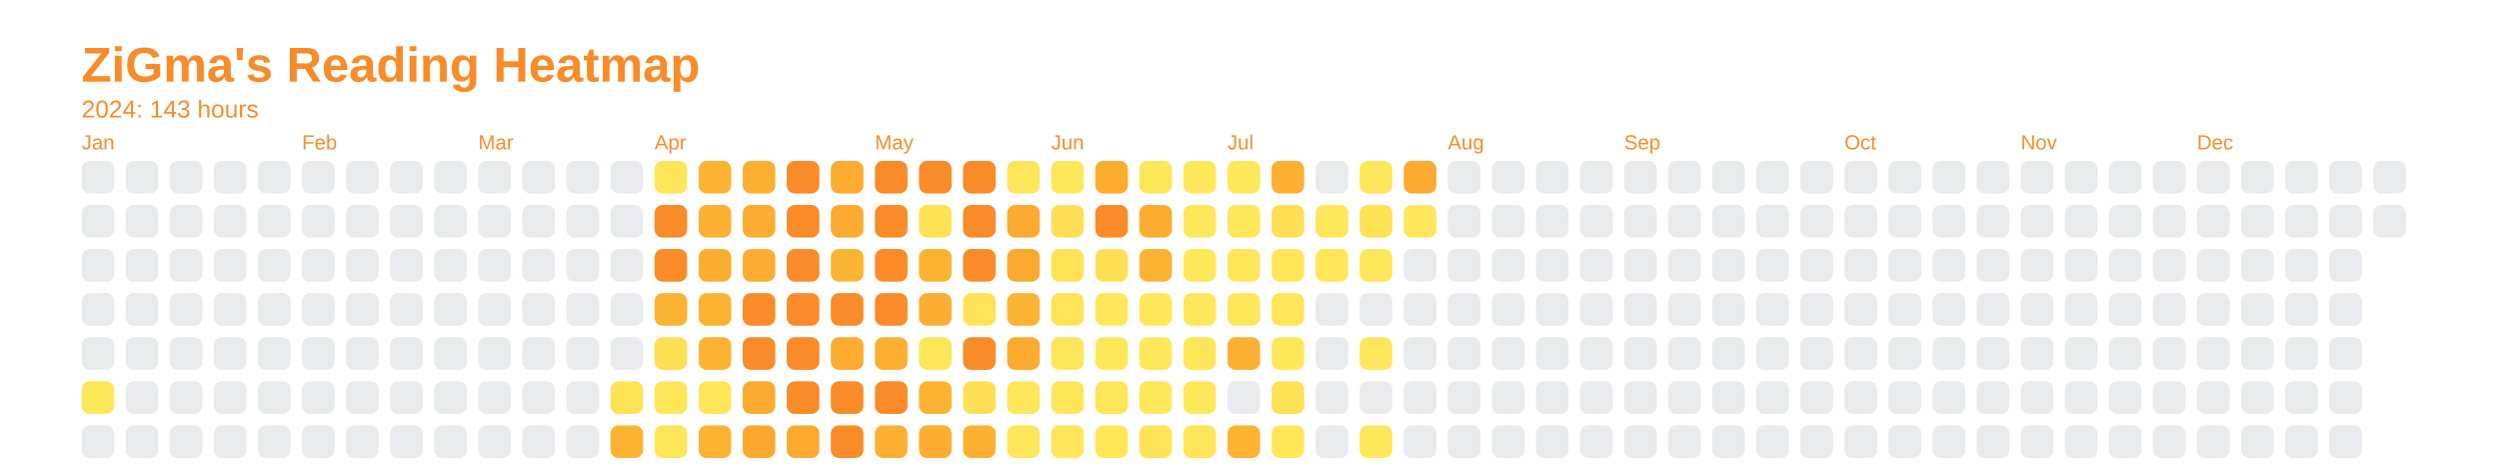
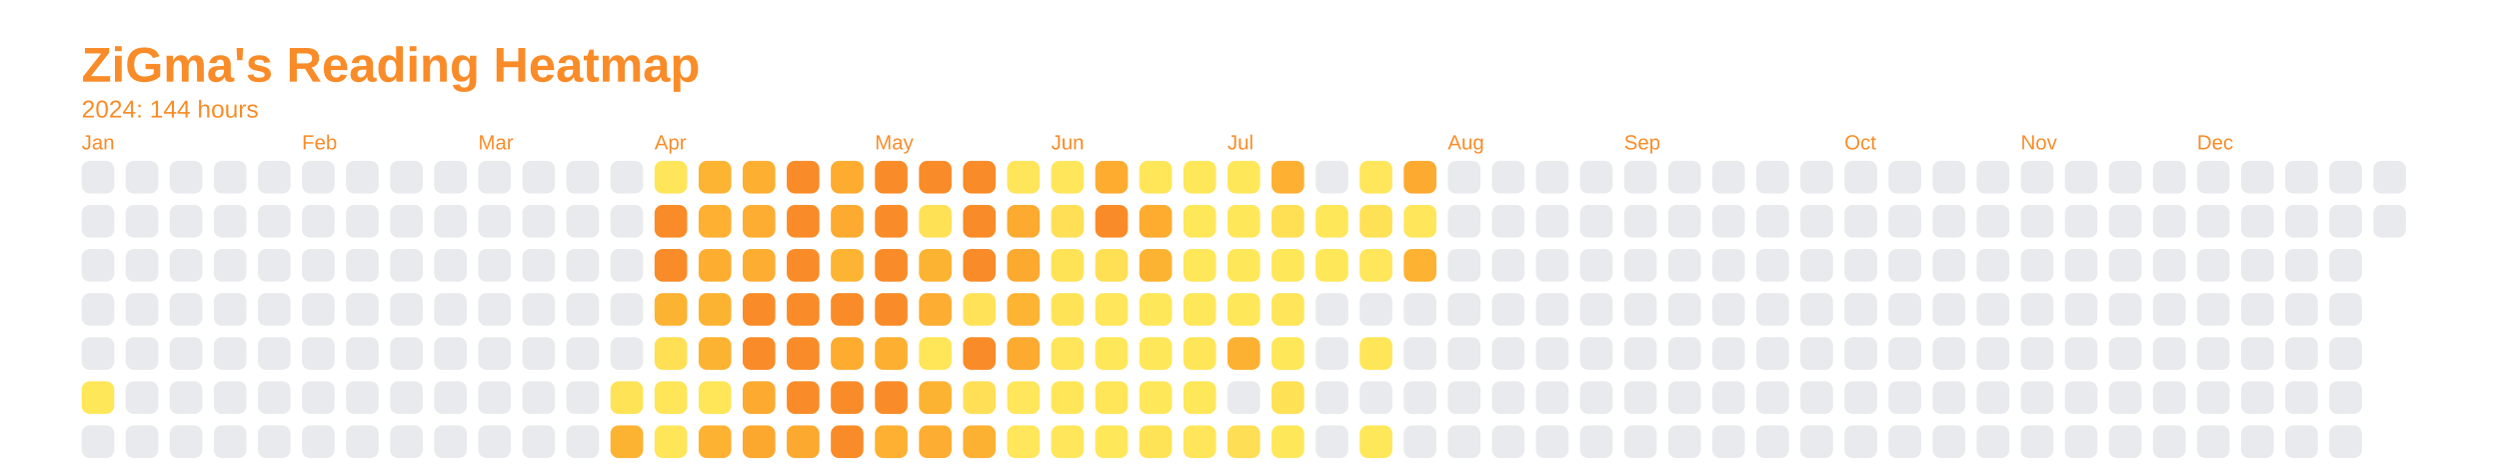
<svg xmlns="http://www.w3.org/2000/svg" baseProfile="full" height="57.5mm" version="1.1" viewBox="0,0,306.2,57.5" width="306.2mm">
  <defs />
  <rect fill="none" height="57.5" width="306.2" x="0" y="0" />
  <text fill="#f98c28" style="font-size:6px; font-family:Arial; font-weight:bold;" x="10" y="10">ZiGma's Reading Heatmap</text>
-   <text fill="#f98c28" style="font-size:3px; font-family:Arial;" x="10" y="14.4">2024: 143 hours</text>
+   <text fill="#f98c28" style="font-size:3px; font-family:Arial;" x="10" y="14.4">2024: 144 hours</text>
  <text fill="#f98c28" style="font-size:2.5px; font-family:Arial" x="10" y="18.3">Jan</text>
  <rect fill="#e8eaed" height="4" rx="1" ry="1" width="4" x="10" y="19.7" />
  <rect fill="#e8eaed" height="4" rx="1" ry="1" width="4" x="10" y="25.1" />
  <rect fill="#e8eaed" height="4" rx="1" ry="1" width="4" x="10" y="30.5" />
  <rect fill="#e8eaed" height="4" rx="1" ry="1" width="4" x="10" y="35.9" />
  <rect fill="#e8eaed" height="4" rx="1" ry="1" width="4" x="10" y="41.3" />
  <rect fill="#ffe75a" height="4" rx="1" ry="1" width="4" x="10" y="46.7" />
  <rect fill="#e8eaed" height="4" rx="1" ry="1" width="4" x="10" y="52.1" />
  <rect fill="#e8eaed" height="4" rx="1" ry="1" width="4" x="15.4" y="19.7" />
  <rect fill="#e8eaed" height="4" rx="1" ry="1" width="4" x="15.4" y="25.1" />
  <rect fill="#e8eaed" height="4" rx="1" ry="1" width="4" x="15.4" y="30.5" />
  <rect fill="#e8eaed" height="4" rx="1" ry="1" width="4" x="15.4" y="35.9" />
  <rect fill="#e8eaed" height="4" rx="1" ry="1" width="4" x="15.4" y="41.3" />
  <rect fill="#e8eaed" height="4" rx="1" ry="1" width="4" x="15.4" y="46.7" />
  <rect fill="#e8eaed" height="4" rx="1" ry="1" width="4" x="15.4" y="52.1" />
  <rect fill="#e8eaed" height="4" rx="1" ry="1" width="4" x="20.8" y="19.7" />
  <rect fill="#e8eaed" height="4" rx="1" ry="1" width="4" x="20.8" y="25.1" />
  <rect fill="#e8eaed" height="4" rx="1" ry="1" width="4" x="20.8" y="30.5" />
  <rect fill="#e8eaed" height="4" rx="1" ry="1" width="4" x="20.8" y="35.9" />
  <rect fill="#e8eaed" height="4" rx="1" ry="1" width="4" x="20.8" y="41.3" />
  <rect fill="#e8eaed" height="4" rx="1" ry="1" width="4" x="20.8" y="46.7" />
  <rect fill="#e8eaed" height="4" rx="1" ry="1" width="4" x="20.8" y="52.1" />
  <rect fill="#e8eaed" height="4" rx="1" ry="1" width="4" x="26.2" y="19.7" />
  <rect fill="#e8eaed" height="4" rx="1" ry="1" width="4" x="26.2" y="25.1" />
  <rect fill="#e8eaed" height="4" rx="1" ry="1" width="4" x="26.2" y="30.5" />
  <rect fill="#e8eaed" height="4" rx="1" ry="1" width="4" x="26.2" y="35.9" />
  <rect fill="#e8eaed" height="4" rx="1" ry="1" width="4" x="26.2" y="41.3" />
  <rect fill="#e8eaed" height="4" rx="1" ry="1" width="4" x="26.2" y="46.7" />
  <rect fill="#e8eaed" height="4" rx="1" ry="1" width="4" x="26.2" y="52.1" />
  <rect fill="#e8eaed" height="4" rx="1" ry="1" width="4" x="31.6" y="19.7" />
  <rect fill="#e8eaed" height="4" rx="1" ry="1" width="4" x="31.6" y="25.1" />
  <rect fill="#e8eaed" height="4" rx="1" ry="1" width="4" x="31.6" y="30.5" />
  <rect fill="#e8eaed" height="4" rx="1" ry="1" width="4" x="31.6" y="35.9" />
  <rect fill="#e8eaed" height="4" rx="1" ry="1" width="4" x="31.6" y="41.3" />
  <rect fill="#e8eaed" height="4" rx="1" ry="1" width="4" x="31.6" y="46.7" />
  <rect fill="#e8eaed" height="4" rx="1" ry="1" width="4" x="31.6" y="52.1" />
  <text fill="#f98c28" style="font-size:2.5px; font-family:Arial" x="37.0" y="18.3">Feb</text>
  <rect fill="#e8eaed" height="4" rx="1" ry="1" width="4" x="37.0" y="19.7" />
  <rect fill="#e8eaed" height="4" rx="1" ry="1" width="4" x="37.0" y="25.1" />
  <rect fill="#e8eaed" height="4" rx="1" ry="1" width="4" x="37.0" y="30.5" />
  <rect fill="#e8eaed" height="4" rx="1" ry="1" width="4" x="37.0" y="35.9" />
  <rect fill="#e8eaed" height="4" rx="1" ry="1" width="4" x="37.0" y="41.3" />
  <rect fill="#e8eaed" height="4" rx="1" ry="1" width="4" x="37.0" y="46.7" />
  <rect fill="#e8eaed" height="4" rx="1" ry="1" width="4" x="37.0" y="52.1" />
  <rect fill="#e8eaed" height="4" rx="1" ry="1" width="4" x="42.4" y="19.7" />
  <rect fill="#e8eaed" height="4" rx="1" ry="1" width="4" x="42.4" y="25.1" />
  <rect fill="#e8eaed" height="4" rx="1" ry="1" width="4" x="42.4" y="30.5" />
  <rect fill="#e8eaed" height="4" rx="1" ry="1" width="4" x="42.4" y="35.9" />
  <rect fill="#e8eaed" height="4" rx="1" ry="1" width="4" x="42.4" y="41.3" />
  <rect fill="#e8eaed" height="4" rx="1" ry="1" width="4" x="42.4" y="46.7" />
  <rect fill="#e8eaed" height="4" rx="1" ry="1" width="4" x="42.4" y="52.1" />
  <rect fill="#e8eaed" height="4" rx="1" ry="1" width="4" x="47.8" y="19.7" />
  <rect fill="#e8eaed" height="4" rx="1" ry="1" width="4" x="47.8" y="25.1" />
  <rect fill="#e8eaed" height="4" rx="1" ry="1" width="4" x="47.8" y="30.5" />
  <rect fill="#e8eaed" height="4" rx="1" ry="1" width="4" x="47.8" y="35.9" />
  <rect fill="#e8eaed" height="4" rx="1" ry="1" width="4" x="47.8" y="41.3" />
  <rect fill="#e8eaed" height="4" rx="1" ry="1" width="4" x="47.8" y="46.7" />
  <rect fill="#e8eaed" height="4" rx="1" ry="1" width="4" x="47.8" y="52.1" />
  <rect fill="#e8eaed" height="4" rx="1" ry="1" width="4" x="53.2" y="19.7" />
  <rect fill="#e8eaed" height="4" rx="1" ry="1" width="4" x="53.2" y="25.1" />
  <rect fill="#e8eaed" height="4" rx="1" ry="1" width="4" x="53.2" y="30.5" />
  <rect fill="#e8eaed" height="4" rx="1" ry="1" width="4" x="53.2" y="35.9" />
  <rect fill="#e8eaed" height="4" rx="1" ry="1" width="4" x="53.2" y="41.3" />
  <rect fill="#e8eaed" height="4" rx="1" ry="1" width="4" x="53.2" y="46.7" />
  <rect fill="#e8eaed" height="4" rx="1" ry="1" width="4" x="53.2" y="52.1" />
  <text fill="#f98c28" style="font-size:2.5px; font-family:Arial" x="58.6" y="18.3">Mar</text>
  <rect fill="#e8eaed" height="4" rx="1" ry="1" width="4" x="58.6" y="19.7" />
  <rect fill="#e8eaed" height="4" rx="1" ry="1" width="4" x="58.6" y="25.1" />
  <rect fill="#e8eaed" height="4" rx="1" ry="1" width="4" x="58.6" y="30.5" />
  <rect fill="#e8eaed" height="4" rx="1" ry="1" width="4" x="58.6" y="35.9" />
  <rect fill="#e8eaed" height="4" rx="1" ry="1" width="4" x="58.6" y="41.3" />
  <rect fill="#e8eaed" height="4" rx="1" ry="1" width="4" x="58.6" y="46.7" />
  <rect fill="#e8eaed" height="4" rx="1" ry="1" width="4" x="58.6" y="52.1" />
  <rect fill="#e8eaed" height="4" rx="1" ry="1" width="4" x="64" y="19.7" />
  <rect fill="#e8eaed" height="4" rx="1" ry="1" width="4" x="64" y="25.1" />
  <rect fill="#e8eaed" height="4" rx="1" ry="1" width="4" x="64" y="30.5" />
  <rect fill="#e8eaed" height="4" rx="1" ry="1" width="4" x="64" y="35.9" />
  <rect fill="#e8eaed" height="4" rx="1" ry="1" width="4" x="64" y="41.3" />
  <rect fill="#e8eaed" height="4" rx="1" ry="1" width="4" x="64" y="46.7" />
  <rect fill="#e8eaed" height="4" rx="1" ry="1" width="4" x="64" y="52.1" />
  <rect fill="#e8eaed" height="4" rx="1" ry="1" width="4" x="69.4" y="19.7" />
  <rect fill="#e8eaed" height="4" rx="1" ry="1" width="4" x="69.4" y="25.1" />
  <rect fill="#e8eaed" height="4" rx="1" ry="1" width="4" x="69.4" y="30.5" />
  <rect fill="#e8eaed" height="4" rx="1" ry="1" width="4" x="69.4" y="35.9" />
  <rect fill="#e8eaed" height="4" rx="1" ry="1" width="4" x="69.4" y="41.3" />
  <rect fill="#e8eaed" height="4" rx="1" ry="1" width="4" x="69.4" y="46.7" />
  <rect fill="#e8eaed" height="4" rx="1" ry="1" width="4" x="69.4" y="52.1" />
  <rect fill="#e8eaed" height="4" rx="1" ry="1" width="4" x="74.8" y="19.7" />
  <rect fill="#e8eaed" height="4" rx="1" ry="1" width="4" x="74.8" y="25.1" />
  <rect fill="#e8eaed" height="4" rx="1" ry="1" width="4" x="74.8" y="30.5" />
  <rect fill="#e8eaed" height="4" rx="1" ry="1" width="4" x="74.8" y="35.9" />
  <rect fill="#e8eaed" height="4" rx="1" ry="1" width="4" x="74.8" y="41.3" />
  <rect fill="#ffe357" height="4" rx="1" ry="1" width="4" x="74.8" y="46.7" />
  <rect fill="#fdb332" height="4" rx="1" ry="1" width="4" x="74.8" y="52.1" />
  <text fill="#f98c28" style="font-size:2.5px; font-family:Arial" x="80.2" y="18.3">Apr</text>
  <rect fill="#ffe559" height="4" rx="1" ry="1" width="4" x="80.2" y="19.7" />
  <rect fill="#f98c28" height="4" rx="1" ry="1" width="4" x="80.2" y="25.1" />
  <rect fill="#f98c28" height="4" rx="1" ry="1" width="4" x="80.2" y="30.5" />
  <rect fill="#fdb332" height="4" rx="1" ry="1" width="4" x="80.2" y="35.9" />
  <rect fill="#ffe055" height="4" rx="1" ry="1" width="4" x="80.2" y="41.3" />
  <rect fill="#ffe558" height="4" rx="1" ry="1" width="4" x="80.2" y="46.7" />
  <rect fill="#ffe558" height="4" rx="1" ry="1" width="4" x="80.2" y="52.1" />
  <rect fill="#fdb432" height="4" rx="1" ry="1" width="4" x="85.6" y="19.7" />
  <rect fill="#fdb032" height="4" rx="1" ry="1" width="4" x="85.6" y="25.1" />
  <rect fill="#fdae31" height="4" rx="1" ry="1" width="4" x="85.6" y="30.5" />
  <rect fill="#fdb332" height="4" rx="1" ry="1" width="4" x="85.6" y="35.9" />
  <rect fill="#fdb332" height="4" rx="1" ry="1" width="4" x="85.6" y="41.3" />
  <rect fill="#ffe558" height="4" rx="1" ry="1" width="4" x="85.6" y="46.7" />
  <rect fill="#fdb232" height="4" rx="1" ry="1" width="4" x="85.6" y="52.1" />
  <rect fill="#fdaf31" height="4" rx="1" ry="1" width="4" x="91" y="19.7" />
  <rect fill="#fdad31" height="4" rx="1" ry="1" width="4" x="91" y="25.1" />
  <rect fill="#fdad31" height="4" rx="1" ry="1" width="4" x="91" y="30.5" />
  <rect fill="#f98c28" height="4" rx="1" ry="1" width="4" x="91" y="35.9" />
  <rect fill="#f98c28" height="4" rx="1" ry="1" width="4" x="91" y="41.3" />
  <rect fill="#fcaa30" height="4" rx="1" ry="1" width="4" x="91" y="46.7" />
  <rect fill="#fca82f" height="4" rx="1" ry="1" width="4" x="91" y="52.1" />
  <rect fill="#f98c28" height="4" rx="1" ry="1" width="4" x="96.4" y="19.7" />
  <rect fill="#f98c28" height="4" rx="1" ry="1" width="4" x="96.4" y="25.1" />
  <rect fill="#f98c28" height="4" rx="1" ry="1" width="4" x="96.4" y="30.5" />
  <rect fill="#f98c28" height="4" rx="1" ry="1" width="4" x="96.4" y="35.9" />
  <rect fill="#f98c28" height="4" rx="1" ry="1" width="4" x="96.4" y="41.3" />
  <rect fill="#f98c28" height="4" rx="1" ry="1" width="4" x="96.4" y="46.7" />
  <rect fill="#fca930" height="4" rx="1" ry="1" width="4" x="96.4" y="52.1" />
  <rect fill="#fdac30" height="4" rx="1" ry="1" width="4" x="101.8" y="19.7" />
  <rect fill="#fcab30" height="4" rx="1" ry="1" width="4" x="101.8" y="25.1" />
  <rect fill="#fdb432" height="4" rx="1" ry="1" width="4" x="101.8" y="30.5" />
  <rect fill="#f98c28" height="4" rx="1" ry="1" width="4" x="101.8" y="35.9" />
  <rect fill="#fdac30" height="4" rx="1" ry="1" width="4" x="101.8" y="41.3" />
  <rect fill="#f98c28" height="4" rx="1" ry="1" width="4" x="101.8" y="46.7" />
  <rect fill="#f98c28" height="4" rx="1" ry="1" width="4" x="101.8" y="52.1" />
  <text fill="#f98c28" style="font-size:2.5px; font-family:Arial" x="107.2" y="18.3">May</text>
  <rect fill="#f98c28" height="4" rx="1" ry="1" width="4" x="107.2" y="19.7" />
  <rect fill="#f98c28" height="4" rx="1" ry="1" width="4" x="107.2" y="25.1" />
  <rect fill="#f98c28" height="4" rx="1" ry="1" width="4" x="107.2" y="30.5" />
  <rect fill="#f98c28" height="4" rx="1" ry="1" width="4" x="107.2" y="35.9" />
  <rect fill="#fdaf31" height="4" rx="1" ry="1" width="4" x="107.2" y="41.3" />
  <rect fill="#f98c28" height="4" rx="1" ry="1" width="4" x="107.2" y="46.7" />
  <rect fill="#fdb031" height="4" rx="1" ry="1" width="4" x="107.2" y="52.1" />
  <rect fill="#f98c28" height="4" rx="1" ry="1" width="4" x="112.6" y="19.7" />
  <rect fill="#ffe156" height="4" rx="1" ry="1" width="4" x="112.6" y="25.1" />
  <rect fill="#fdb332" height="4" rx="1" ry="1" width="4" x="112.6" y="30.5" />
  <rect fill="#fdad31" height="4" rx="1" ry="1" width="4" x="112.6" y="35.9" />
  <rect fill="#ffe659" height="4" rx="1" ry="1" width="4" x="112.6" y="41.3" />
  <rect fill="#fdb332" height="4" rx="1" ry="1" width="4" x="112.6" y="46.7" />
  <rect fill="#fdad31" height="4" rx="1" ry="1" width="4" x="112.6" y="52.1" />
  <rect fill="#f98c28" height="4" rx="1" ry="1" width="4" x="118" y="19.7" />
  <rect fill="#f98c28" height="4" rx="1" ry="1" width="4" x="118" y="25.1" />
  <rect fill="#f98c28" height="4" rx="1" ry="1" width="4" x="118" y="30.5" />
  <rect fill="#ffe257" height="4" rx="1" ry="1" width="4" x="118" y="35.9" />
  <rect fill="#f98c28" height="4" rx="1" ry="1" width="4" x="118" y="41.3" />
  <rect fill="#ffdf55" height="4" rx="1" ry="1" width="4" x="118" y="46.7" />
  <rect fill="#fdb132" height="4" rx="1" ry="1" width="4" x="118" y="52.1" />
  <rect fill="#ffe559" height="4" rx="1" ry="1" width="4" x="123.4" y="19.7" />
  <rect fill="#fcaa30" height="4" rx="1" ry="1" width="4" x="123.4" y="25.1" />
  <rect fill="#fca930" height="4" rx="1" ry="1" width="4" x="123.4" y="30.5" />
  <rect fill="#fdb433" height="4" rx="1" ry="1" width="4" x="123.4" y="35.9" />
  <rect fill="#fcaa30" height="4" rx="1" ry="1" width="4" x="123.4" y="41.3" />
  <rect fill="#ffe65a" height="4" rx="1" ry="1" width="4" x="123.4" y="46.7" />
  <rect fill="#ffe65a" height="4" rx="1" ry="1" width="4" x="123.4" y="52.1" />
  <text fill="#f98c28" style="font-size:2.5px; font-family:Arial" x="128.8" y="18.3">Jun</text>
  <rect fill="#ffe65a" height="4" rx="1" ry="1" width="4" x="128.8" y="19.7" />
  <rect fill="#ffdf55" height="4" rx="1" ry="1" width="4" x="128.8" y="25.1" />
  <rect fill="#ffe357" height="4" rx="1" ry="1" width="4" x="128.8" y="30.5" />
  <rect fill="#ffe357" height="4" rx="1" ry="1" width="4" x="128.8" y="35.9" />
  <rect fill="#ffe559" height="4" rx="1" ry="1" width="4" x="128.8" y="41.3" />
  <rect fill="#ffe659" height="4" rx="1" ry="1" width="4" x="128.8" y="46.7" />
  <rect fill="#ffe65a" height="4" rx="1" ry="1" width="4" x="128.8" y="52.1" />
  <rect fill="#fdac30" height="4" rx="1" ry="1" width="4" x="134.2" y="19.7" />
  <rect fill="#f98c28" height="4" rx="1" ry="1" width="4" x="134.2" y="25.1" />
  <rect fill="#ffe055" height="4" rx="1" ry="1" width="4" x="134.2" y="30.5" />
  <rect fill="#ffe65a" height="4" rx="1" ry="1" width="4" x="134.2" y="35.9" />
  <rect fill="#ffe75a" height="4" rx="1" ry="1" width="4" x="134.2" y="41.3" />
  <rect fill="#ffe558" height="4" rx="1" ry="1" width="4" x="134.2" y="46.7" />
  <rect fill="#ffe75a" height="4" rx="1" ry="1" width="4" x="134.2" y="52.1" />
  <rect fill="#ffe659" height="4" rx="1" ry="1" width="4" x="139.6" y="19.7" />
  <rect fill="#fdac30" height="4" rx="1" ry="1" width="4" x="139.6" y="25.1" />
  <rect fill="#fdb332" height="4" rx="1" ry="1" width="4" x="139.6" y="30.5" />
  <rect fill="#ffe75a" height="4" rx="1" ry="1" width="4" x="139.6" y="35.9" />
  <rect fill="#ffe75a" height="4" rx="1" ry="1" width="4" x="139.6" y="41.3" />
  <rect fill="#ffe75a" height="4" rx="1" ry="1" width="4" x="139.6" y="46.7" />
  <rect fill="#ffe357" height="4" rx="1" ry="1" width="4" x="139.6" y="52.1" />
  <rect fill="#ffe75a" height="4" rx="1" ry="1" width="4" x="145" y="19.7" />
  <rect fill="#ffe75a" height="4" rx="1" ry="1" width="4" x="145" y="25.1" />
  <rect fill="#ffe75a" height="4" rx="1" ry="1" width="4" x="145" y="30.5" />
  <rect fill="#ffe75a" height="4" rx="1" ry="1" width="4" x="145" y="35.9" />
  <rect fill="#ffe659" height="4" rx="1" ry="1" width="4" x="145" y="41.3" />
  <rect fill="#ffe75a" height="4" rx="1" ry="1" width="4" x="145" y="46.7" />
  <rect fill="#ffe559" height="4" rx="1" ry="1" width="4" x="145" y="52.1" />
  <text fill="#f98c28" style="font-size:2.5px; font-family:Arial" x="150.4" y="18.3">Jul</text>
  <rect fill="#ffe75a" height="4" rx="1" ry="1" width="4" x="150.4" y="19.7" />
  <rect fill="#ffe75a" height="4" rx="1" ry="1" width="4" x="150.4" y="25.1" />
  <rect fill="#ffe75a" height="4" rx="1" ry="1" width="4" x="150.4" y="30.5" />
  <rect fill="#ffe75a" height="4" rx="1" ry="1" width="4" x="150.4" y="35.9" />
  <rect fill="#fdb132" height="4" rx="1" ry="1" width="4" x="150.4" y="41.3" />
  <rect fill="#e8eaed" height="4" rx="1" ry="1" width="4" x="150.4" y="46.7" />
-   <rect fill="#fdb433" height="4" rx="1" ry="1" width="4" x="150.4" y="52.1" />
+   <rect fill="#fede54" height="4" rx="1" ry="1" width="4" x="150.4" y="52.1" />
  <rect fill="#fdb032" height="4" rx="1" ry="1" width="4" x="155.8" y="19.7" />
  <rect fill="#ffe055" height="4" rx="1" ry="1" width="4" x="155.8" y="25.1" />
  <rect fill="#ffe75a" height="4" rx="1" ry="1" width="4" x="155.8" y="30.5" />
  <rect fill="#ffe559" height="4" rx="1" ry="1" width="4" x="155.8" y="35.9" />
  <rect fill="#ffe75a" height="4" rx="1" ry="1" width="4" x="155.8" y="41.3" />
  <rect fill="#ffe156" height="4" rx="1" ry="1" width="4" x="155.8" y="46.7" />
  <rect fill="#ffe75a" height="4" rx="1" ry="1" width="4" x="155.8" y="52.1" />
  <rect fill="#e8eaed" height="4" rx="1" ry="1" width="4" x="161.2" y="19.7" />
  <rect fill="#ffe75a" height="4" rx="1" ry="1" width="4" x="161.2" y="25.1" />
  <rect fill="#ffe75a" height="4" rx="1" ry="1" width="4" x="161.2" y="30.5" />
  <rect fill="#e8eaed" height="4" rx="1" ry="1" width="4" x="161.2" y="35.9" />
  <rect fill="#e8eaed" height="4" rx="1" ry="1" width="4" x="161.2" y="41.3" />
  <rect fill="#e8eaed" height="4" rx="1" ry="1" width="4" x="161.2" y="46.7" />
  <rect fill="#e8eaed" height="4" rx="1" ry="1" width="4" x="161.2" y="52.1" />
  <rect fill="#ffe65a" height="4" rx="1" ry="1" width="4" x="166.6" y="19.7" />
  <rect fill="#ffe156" height="4" rx="1" ry="1" width="4" x="166.6" y="25.1" />
  <rect fill="#ffe65a" height="4" rx="1" ry="1" width="4" x="166.6" y="30.5" />
  <rect fill="#e8eaed" height="4" rx="1" ry="1" width="4" x="166.6" y="35.9" />
  <rect fill="#ffe659" height="4" rx="1" ry="1" width="4" x="166.6" y="41.3" />
  <rect fill="#e8eaed" height="4" rx="1" ry="1" width="4" x="166.6" y="46.7" />
  <rect fill="#ffe75a" height="4" rx="1" ry="1" width="4" x="166.6" y="52.1" />
  <rect fill="#fcaa30" height="4" rx="1" ry="1" width="4" x="172" y="19.7" />
  <rect fill="#ffe65a" height="4" rx="1" ry="1" width="4" x="172" y="25.1" />
-   <rect fill="#e8eaed" height="4" rx="1" ry="1" width="4" x="172" y="30.5" />
+   <rect fill="#fdb232" height="4" rx="1" ry="1" width="4" x="172" y="30.5" />
  <rect fill="#e8eaed" height="4" rx="1" ry="1" width="4" x="172" y="35.9" />
  <rect fill="#e8eaed" height="4" rx="1" ry="1" width="4" x="172" y="41.3" />
  <rect fill="#e8eaed" height="4" rx="1" ry="1" width="4" x="172" y="46.7" />
  <rect fill="#e8eaed" height="4" rx="1" ry="1" width="4" x="172" y="52.1" />
  <text fill="#f98c28" style="font-size:2.5px; font-family:Arial" x="177.4" y="18.3">Aug</text>
  <rect fill="#e8eaed" height="4" rx="1" ry="1" width="4" x="177.4" y="19.7" />
  <rect fill="#e8eaed" height="4" rx="1" ry="1" width="4" x="177.4" y="25.1" />
  <rect fill="#e8eaed" height="4" rx="1" ry="1" width="4" x="177.4" y="30.5" />
  <rect fill="#e8eaed" height="4" rx="1" ry="1" width="4" x="177.4" y="35.9" />
  <rect fill="#e8eaed" height="4" rx="1" ry="1" width="4" x="177.4" y="41.3" />
  <rect fill="#e8eaed" height="4" rx="1" ry="1" width="4" x="177.4" y="46.7" />
  <rect fill="#e8eaed" height="4" rx="1" ry="1" width="4" x="177.4" y="52.1" />
  <rect fill="#e8eaed" height="4" rx="1" ry="1" width="4" x="182.8" y="19.7" />
  <rect fill="#e8eaed" height="4" rx="1" ry="1" width="4" x="182.8" y="25.1" />
  <rect fill="#e8eaed" height="4" rx="1" ry="1" width="4" x="182.8" y="30.5" />
  <rect fill="#e8eaed" height="4" rx="1" ry="1" width="4" x="182.8" y="35.9" />
  <rect fill="#e8eaed" height="4" rx="1" ry="1" width="4" x="182.8" y="41.3" />
  <rect fill="#e8eaed" height="4" rx="1" ry="1" width="4" x="182.8" y="46.7" />
  <rect fill="#e8eaed" height="4" rx="1" ry="1" width="4" x="182.8" y="52.1" />
  <rect fill="#e8eaed" height="4" rx="1" ry="1" width="4" x="188.2" y="19.7" />
  <rect fill="#e8eaed" height="4" rx="1" ry="1" width="4" x="188.2" y="25.1" />
  <rect fill="#e8eaed" height="4" rx="1" ry="1" width="4" x="188.2" y="30.5" />
  <rect fill="#e8eaed" height="4" rx="1" ry="1" width="4" x="188.2" y="35.9" />
  <rect fill="#e8eaed" height="4" rx="1" ry="1" width="4" x="188.2" y="41.3" />
  <rect fill="#e8eaed" height="4" rx="1" ry="1" width="4" x="188.2" y="46.7" />
  <rect fill="#e8eaed" height="4" rx="1" ry="1" width="4" x="188.2" y="52.1" />
  <rect fill="#e8eaed" height="4" rx="1" ry="1" width="4" x="193.6" y="19.7" />
  <rect fill="#e8eaed" height="4" rx="1" ry="1" width="4" x="193.6" y="25.1" />
  <rect fill="#e8eaed" height="4" rx="1" ry="1" width="4" x="193.6" y="30.5" />
  <rect fill="#e8eaed" height="4" rx="1" ry="1" width="4" x="193.6" y="35.9" />
  <rect fill="#e8eaed" height="4" rx="1" ry="1" width="4" x="193.6" y="41.3" />
  <rect fill="#e8eaed" height="4" rx="1" ry="1" width="4" x="193.6" y="46.7" />
  <rect fill="#e8eaed" height="4" rx="1" ry="1" width="4" x="193.6" y="52.1" />
  <text fill="#f98c28" style="font-size:2.5px; font-family:Arial" x="199" y="18.3">Sep</text>
  <rect fill="#e8eaed" height="4" rx="1" ry="1" width="4" x="199" y="19.7" />
  <rect fill="#e8eaed" height="4" rx="1" ry="1" width="4" x="199" y="25.1" />
  <rect fill="#e8eaed" height="4" rx="1" ry="1" width="4" x="199" y="30.5" />
  <rect fill="#e8eaed" height="4" rx="1" ry="1" width="4" x="199" y="35.9" />
  <rect fill="#e8eaed" height="4" rx="1" ry="1" width="4" x="199" y="41.3" />
  <rect fill="#e8eaed" height="4" rx="1" ry="1" width="4" x="199" y="46.7" />
  <rect fill="#e8eaed" height="4" rx="1" ry="1" width="4" x="199" y="52.1" />
  <rect fill="#e8eaed" height="4" rx="1" ry="1" width="4" x="204.4" y="19.7" />
  <rect fill="#e8eaed" height="4" rx="1" ry="1" width="4" x="204.4" y="25.1" />
  <rect fill="#e8eaed" height="4" rx="1" ry="1" width="4" x="204.4" y="30.5" />
  <rect fill="#e8eaed" height="4" rx="1" ry="1" width="4" x="204.4" y="35.9" />
  <rect fill="#e8eaed" height="4" rx="1" ry="1" width="4" x="204.4" y="41.3" />
  <rect fill="#e8eaed" height="4" rx="1" ry="1" width="4" x="204.4" y="46.7" />
  <rect fill="#e8eaed" height="4" rx="1" ry="1" width="4" x="204.4" y="52.1" />
  <rect fill="#e8eaed" height="4" rx="1" ry="1" width="4" x="209.8" y="19.7" />
  <rect fill="#e8eaed" height="4" rx="1" ry="1" width="4" x="209.8" y="25.1" />
  <rect fill="#e8eaed" height="4" rx="1" ry="1" width="4" x="209.8" y="30.5" />
  <rect fill="#e8eaed" height="4" rx="1" ry="1" width="4" x="209.8" y="35.9" />
  <rect fill="#e8eaed" height="4" rx="1" ry="1" width="4" x="209.8" y="41.3" />
  <rect fill="#e8eaed" height="4" rx="1" ry="1" width="4" x="209.8" y="46.7" />
  <rect fill="#e8eaed" height="4" rx="1" ry="1" width="4" x="209.8" y="52.1" />
  <rect fill="#e8eaed" height="4" rx="1" ry="1" width="4" x="215.2" y="19.7" />
  <rect fill="#e8eaed" height="4" rx="1" ry="1" width="4" x="215.2" y="25.1" />
  <rect fill="#e8eaed" height="4" rx="1" ry="1" width="4" x="215.2" y="30.5" />
  <rect fill="#e8eaed" height="4" rx="1" ry="1" width="4" x="215.2" y="35.9" />
  <rect fill="#e8eaed" height="4" rx="1" ry="1" width="4" x="215.2" y="41.3" />
  <rect fill="#e8eaed" height="4" rx="1" ry="1" width="4" x="215.2" y="46.7" />
  <rect fill="#e8eaed" height="4" rx="1" ry="1" width="4" x="215.2" y="52.1" />
  <rect fill="#e8eaed" height="4" rx="1" ry="1" width="4" x="220.6" y="19.7" />
  <rect fill="#e8eaed" height="4" rx="1" ry="1" width="4" x="220.6" y="25.1" />
  <rect fill="#e8eaed" height="4" rx="1" ry="1" width="4" x="220.6" y="30.5" />
  <rect fill="#e8eaed" height="4" rx="1" ry="1" width="4" x="220.6" y="35.9" />
  <rect fill="#e8eaed" height="4" rx="1" ry="1" width="4" x="220.6" y="41.3" />
  <rect fill="#e8eaed" height="4" rx="1" ry="1" width="4" x="220.6" y="46.7" />
  <rect fill="#e8eaed" height="4" rx="1" ry="1" width="4" x="220.6" y="52.1" />
  <text fill="#f98c28" style="font-size:2.5px; font-family:Arial" x="226" y="18.3">Oct</text>
  <rect fill="#e8eaed" height="4" rx="1" ry="1" width="4" x="226" y="19.7" />
  <rect fill="#e8eaed" height="4" rx="1" ry="1" width="4" x="226" y="25.1" />
  <rect fill="#e8eaed" height="4" rx="1" ry="1" width="4" x="226" y="30.5" />
  <rect fill="#e8eaed" height="4" rx="1" ry="1" width="4" x="226" y="35.9" />
  <rect fill="#e8eaed" height="4" rx="1" ry="1" width="4" x="226" y="41.3" />
  <rect fill="#e8eaed" height="4" rx="1" ry="1" width="4" x="226" y="46.7" />
  <rect fill="#e8eaed" height="4" rx="1" ry="1" width="4" x="226" y="52.1" />
  <rect fill="#e8eaed" height="4" rx="1" ry="1" width="4" x="231.4" y="19.7" />
  <rect fill="#e8eaed" height="4" rx="1" ry="1" width="4" x="231.4" y="25.1" />
  <rect fill="#e8eaed" height="4" rx="1" ry="1" width="4" x="231.4" y="30.5" />
  <rect fill="#e8eaed" height="4" rx="1" ry="1" width="4" x="231.4" y="35.9" />
  <rect fill="#e8eaed" height="4" rx="1" ry="1" width="4" x="231.4" y="41.3" />
  <rect fill="#e8eaed" height="4" rx="1" ry="1" width="4" x="231.4" y="46.7" />
  <rect fill="#e8eaed" height="4" rx="1" ry="1" width="4" x="231.4" y="52.1" />
  <rect fill="#e8eaed" height="4" rx="1" ry="1" width="4" x="236.8" y="19.7" />
  <rect fill="#e8eaed" height="4" rx="1" ry="1" width="4" x="236.8" y="25.1" />
  <rect fill="#e8eaed" height="4" rx="1" ry="1" width="4" x="236.8" y="30.5" />
  <rect fill="#e8eaed" height="4" rx="1" ry="1" width="4" x="236.8" y="35.9" />
  <rect fill="#e8eaed" height="4" rx="1" ry="1" width="4" x="236.8" y="41.3" />
  <rect fill="#e8eaed" height="4" rx="1" ry="1" width="4" x="236.8" y="46.7" />
  <rect fill="#e8eaed" height="4" rx="1" ry="1" width="4" x="236.8" y="52.1" />
  <rect fill="#e8eaed" height="4" rx="1" ry="1" width="4" x="242.2" y="19.7" />
  <rect fill="#e8eaed" height="4" rx="1" ry="1" width="4" x="242.2" y="25.1" />
  <rect fill="#e8eaed" height="4" rx="1" ry="1" width="4" x="242.2" y="30.5" />
  <rect fill="#e8eaed" height="4" rx="1" ry="1" width="4" x="242.2" y="35.9" />
  <rect fill="#e8eaed" height="4" rx="1" ry="1" width="4" x="242.2" y="41.3" />
  <rect fill="#e8eaed" height="4" rx="1" ry="1" width="4" x="242.2" y="46.7" />
  <rect fill="#e8eaed" height="4" rx="1" ry="1" width="4" x="242.2" y="52.1" />
  <text fill="#f98c28" style="font-size:2.5px; font-family:Arial" x="247.6" y="18.3">Nov</text>
  <rect fill="#e8eaed" height="4" rx="1" ry="1" width="4" x="247.6" y="19.7" />
  <rect fill="#e8eaed" height="4" rx="1" ry="1" width="4" x="247.6" y="25.1" />
  <rect fill="#e8eaed" height="4" rx="1" ry="1" width="4" x="247.6" y="30.5" />
  <rect fill="#e8eaed" height="4" rx="1" ry="1" width="4" x="247.6" y="35.9" />
  <rect fill="#e8eaed" height="4" rx="1" ry="1" width="4" x="247.6" y="41.3" />
  <rect fill="#e8eaed" height="4" rx="1" ry="1" width="4" x="247.6" y="46.7" />
  <rect fill="#e8eaed" height="4" rx="1" ry="1" width="4" x="247.6" y="52.1" />
  <rect fill="#e8eaed" height="4" rx="1" ry="1" width="4" x="253" y="19.7" />
  <rect fill="#e8eaed" height="4" rx="1" ry="1" width="4" x="253" y="25.1" />
  <rect fill="#e8eaed" height="4" rx="1" ry="1" width="4" x="253" y="30.5" />
  <rect fill="#e8eaed" height="4" rx="1" ry="1" width="4" x="253" y="35.9" />
  <rect fill="#e8eaed" height="4" rx="1" ry="1" width="4" x="253" y="41.3" />
  <rect fill="#e8eaed" height="4" rx="1" ry="1" width="4" x="253" y="46.7" />
  <rect fill="#e8eaed" height="4" rx="1" ry="1" width="4" x="253" y="52.1" />
  <rect fill="#e8eaed" height="4" rx="1" ry="1" width="4" x="258.4" y="19.7" />
  <rect fill="#e8eaed" height="4" rx="1" ry="1" width="4" x="258.4" y="25.1" />
  <rect fill="#e8eaed" height="4" rx="1" ry="1" width="4" x="258.4" y="30.5" />
  <rect fill="#e8eaed" height="4" rx="1" ry="1" width="4" x="258.4" y="35.9" />
  <rect fill="#e8eaed" height="4" rx="1" ry="1" width="4" x="258.4" y="41.3" />
  <rect fill="#e8eaed" height="4" rx="1" ry="1" width="4" x="258.4" y="46.7" />
  <rect fill="#e8eaed" height="4" rx="1" ry="1" width="4" x="258.4" y="52.1" />
  <rect fill="#e8eaed" height="4" rx="1" ry="1" width="4" x="263.8" y="19.7" />
  <rect fill="#e8eaed" height="4" rx="1" ry="1" width="4" x="263.8" y="25.1" />
  <rect fill="#e8eaed" height="4" rx="1" ry="1" width="4" x="263.8" y="30.5" />
  <rect fill="#e8eaed" height="4" rx="1" ry="1" width="4" x="263.8" y="35.9" />
  <rect fill="#e8eaed" height="4" rx="1" ry="1" width="4" x="263.8" y="41.3" />
  <rect fill="#e8eaed" height="4" rx="1" ry="1" width="4" x="263.8" y="46.7" />
  <rect fill="#e8eaed" height="4" rx="1" ry="1" width="4" x="263.8" y="52.1" />
  <text fill="#f98c28" style="font-size:2.5px; font-family:Arial" x="269.2" y="18.3">Dec</text>
  <rect fill="#e8eaed" height="4" rx="1" ry="1" width="4" x="269.2" y="19.7" />
  <rect fill="#e8eaed" height="4" rx="1" ry="1" width="4" x="269.2" y="25.1" />
  <rect fill="#e8eaed" height="4" rx="1" ry="1" width="4" x="269.2" y="30.5" />
  <rect fill="#e8eaed" height="4" rx="1" ry="1" width="4" x="269.2" y="35.9" />
  <rect fill="#e8eaed" height="4" rx="1" ry="1" width="4" x="269.2" y="41.3" />
  <rect fill="#e8eaed" height="4" rx="1" ry="1" width="4" x="269.2" y="46.7" />
  <rect fill="#e8eaed" height="4" rx="1" ry="1" width="4" x="269.2" y="52.1" />
  <rect fill="#e8eaed" height="4" rx="1" ry="1" width="4" x="274.6" y="19.7" />
  <rect fill="#e8eaed" height="4" rx="1" ry="1" width="4" x="274.6" y="25.1" />
  <rect fill="#e8eaed" height="4" rx="1" ry="1" width="4" x="274.6" y="30.5" />
  <rect fill="#e8eaed" height="4" rx="1" ry="1" width="4" x="274.6" y="35.9" />
  <rect fill="#e8eaed" height="4" rx="1" ry="1" width="4" x="274.6" y="41.3" />
  <rect fill="#e8eaed" height="4" rx="1" ry="1" width="4" x="274.6" y="46.7" />
  <rect fill="#e8eaed" height="4" rx="1" ry="1" width="4" x="274.6" y="52.1" />
  <rect fill="#e8eaed" height="4" rx="1" ry="1" width="4" x="280" y="19.7" />
  <rect fill="#e8eaed" height="4" rx="1" ry="1" width="4" x="280" y="25.1" />
  <rect fill="#e8eaed" height="4" rx="1" ry="1" width="4" x="280" y="30.5" />
  <rect fill="#e8eaed" height="4" rx="1" ry="1" width="4" x="280" y="35.9" />
  <rect fill="#e8eaed" height="4" rx="1" ry="1" width="4" x="280" y="41.3" />
  <rect fill="#e8eaed" height="4" rx="1" ry="1" width="4" x="280" y="46.7" />
  <rect fill="#e8eaed" height="4" rx="1" ry="1" width="4" x="280" y="52.1" />
  <rect fill="#e8eaed" height="4" rx="1" ry="1" width="4" x="285.4" y="19.7" />
  <rect fill="#e8eaed" height="4" rx="1" ry="1" width="4" x="285.4" y="25.1" />
  <rect fill="#e8eaed" height="4" rx="1" ry="1" width="4" x="285.4" y="30.5" />
  <rect fill="#e8eaed" height="4" rx="1" ry="1" width="4" x="285.4" y="35.9" />
  <rect fill="#e8eaed" height="4" rx="1" ry="1" width="4" x="285.4" y="41.3" />
  <rect fill="#e8eaed" height="4" rx="1" ry="1" width="4" x="285.4" y="46.7" />
  <rect fill="#e8eaed" height="4" rx="1" ry="1" width="4" x="285.4" y="52.1" />
  <rect fill="#e8eaed" height="4" rx="1" ry="1" width="4" x="290.8" y="19.7" />
  <rect fill="#e8eaed" height="4" rx="1" ry="1" width="4" x="290.8" y="25.1" />
</svg>
